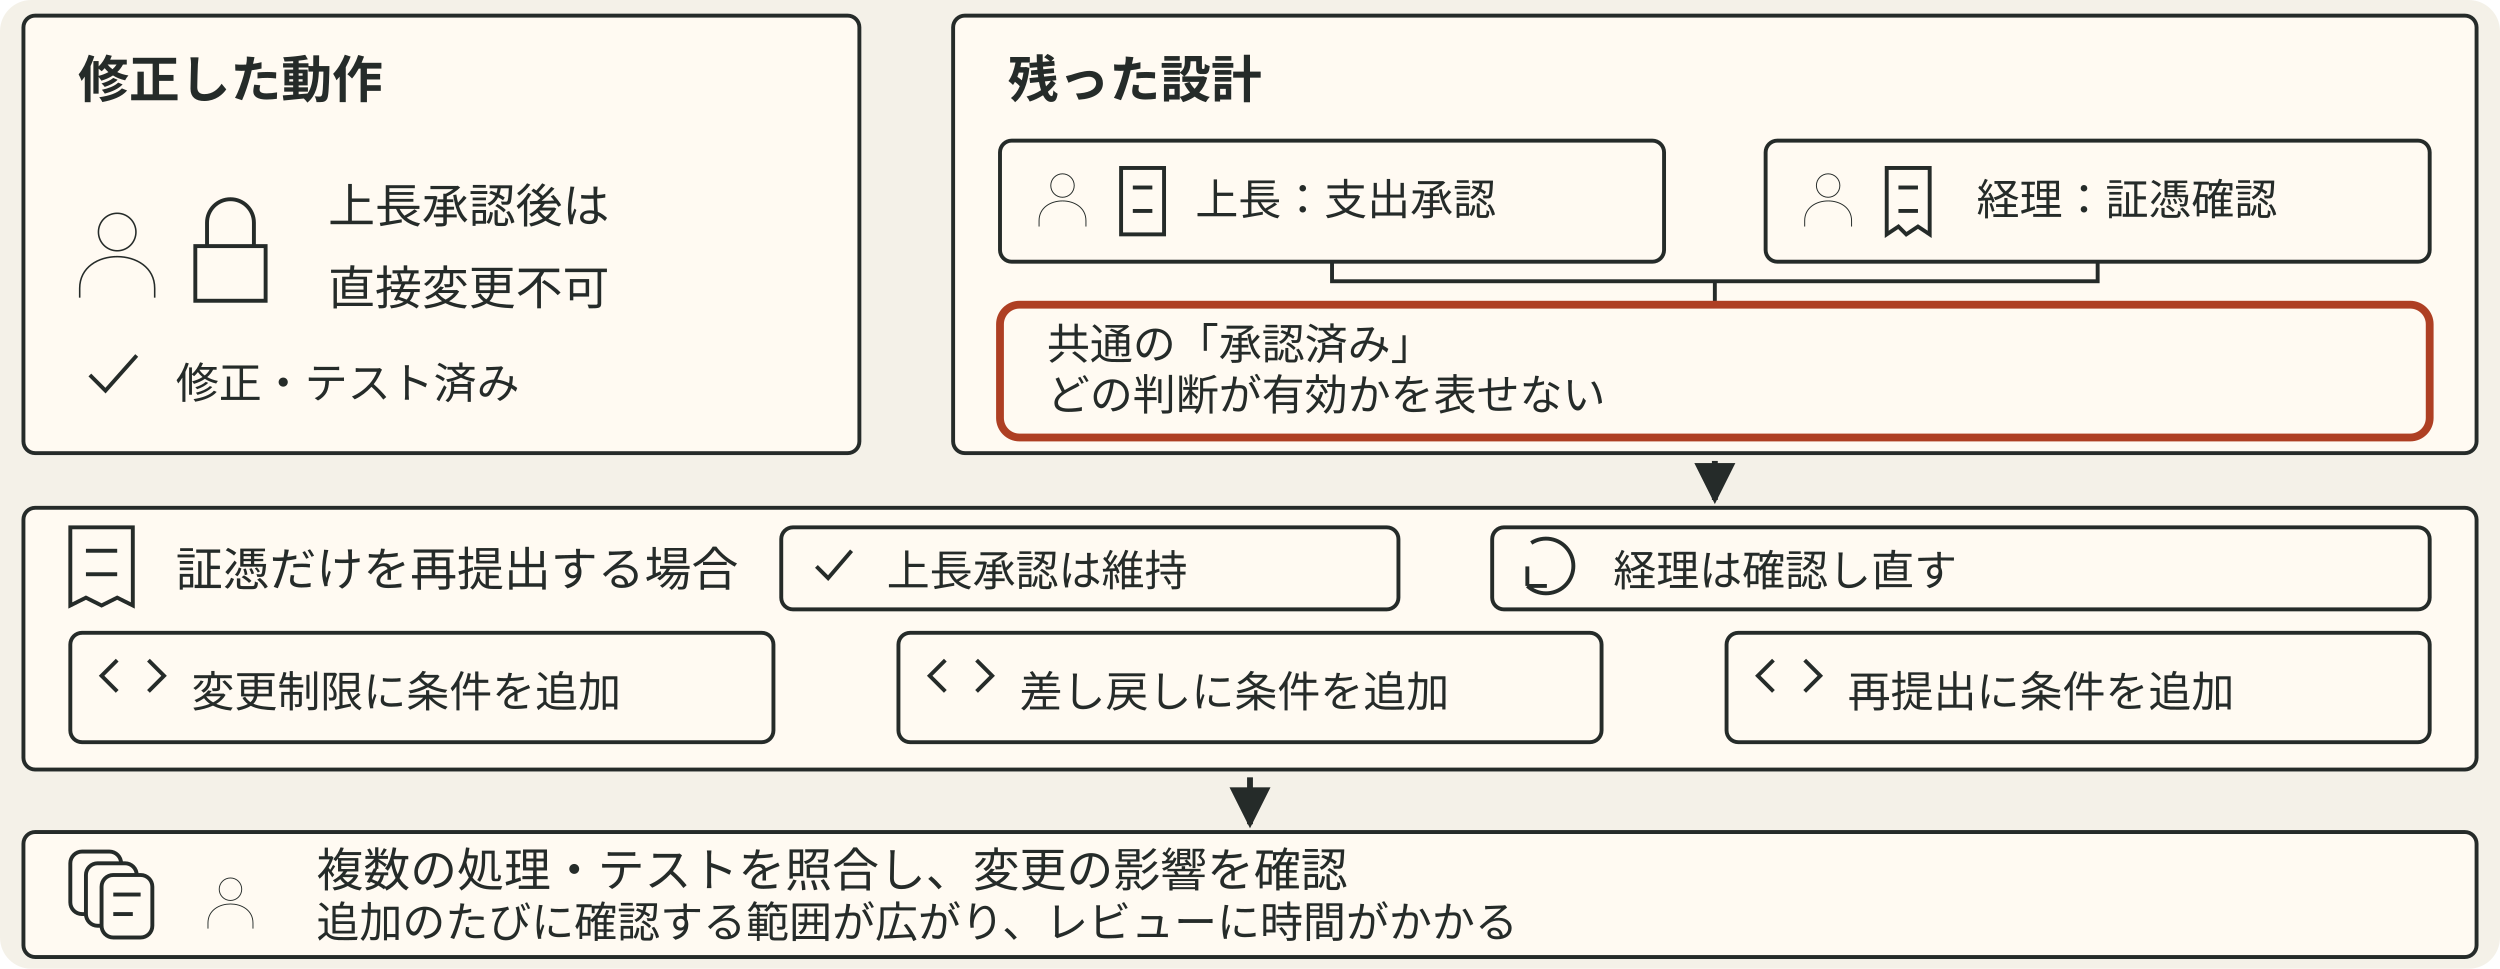
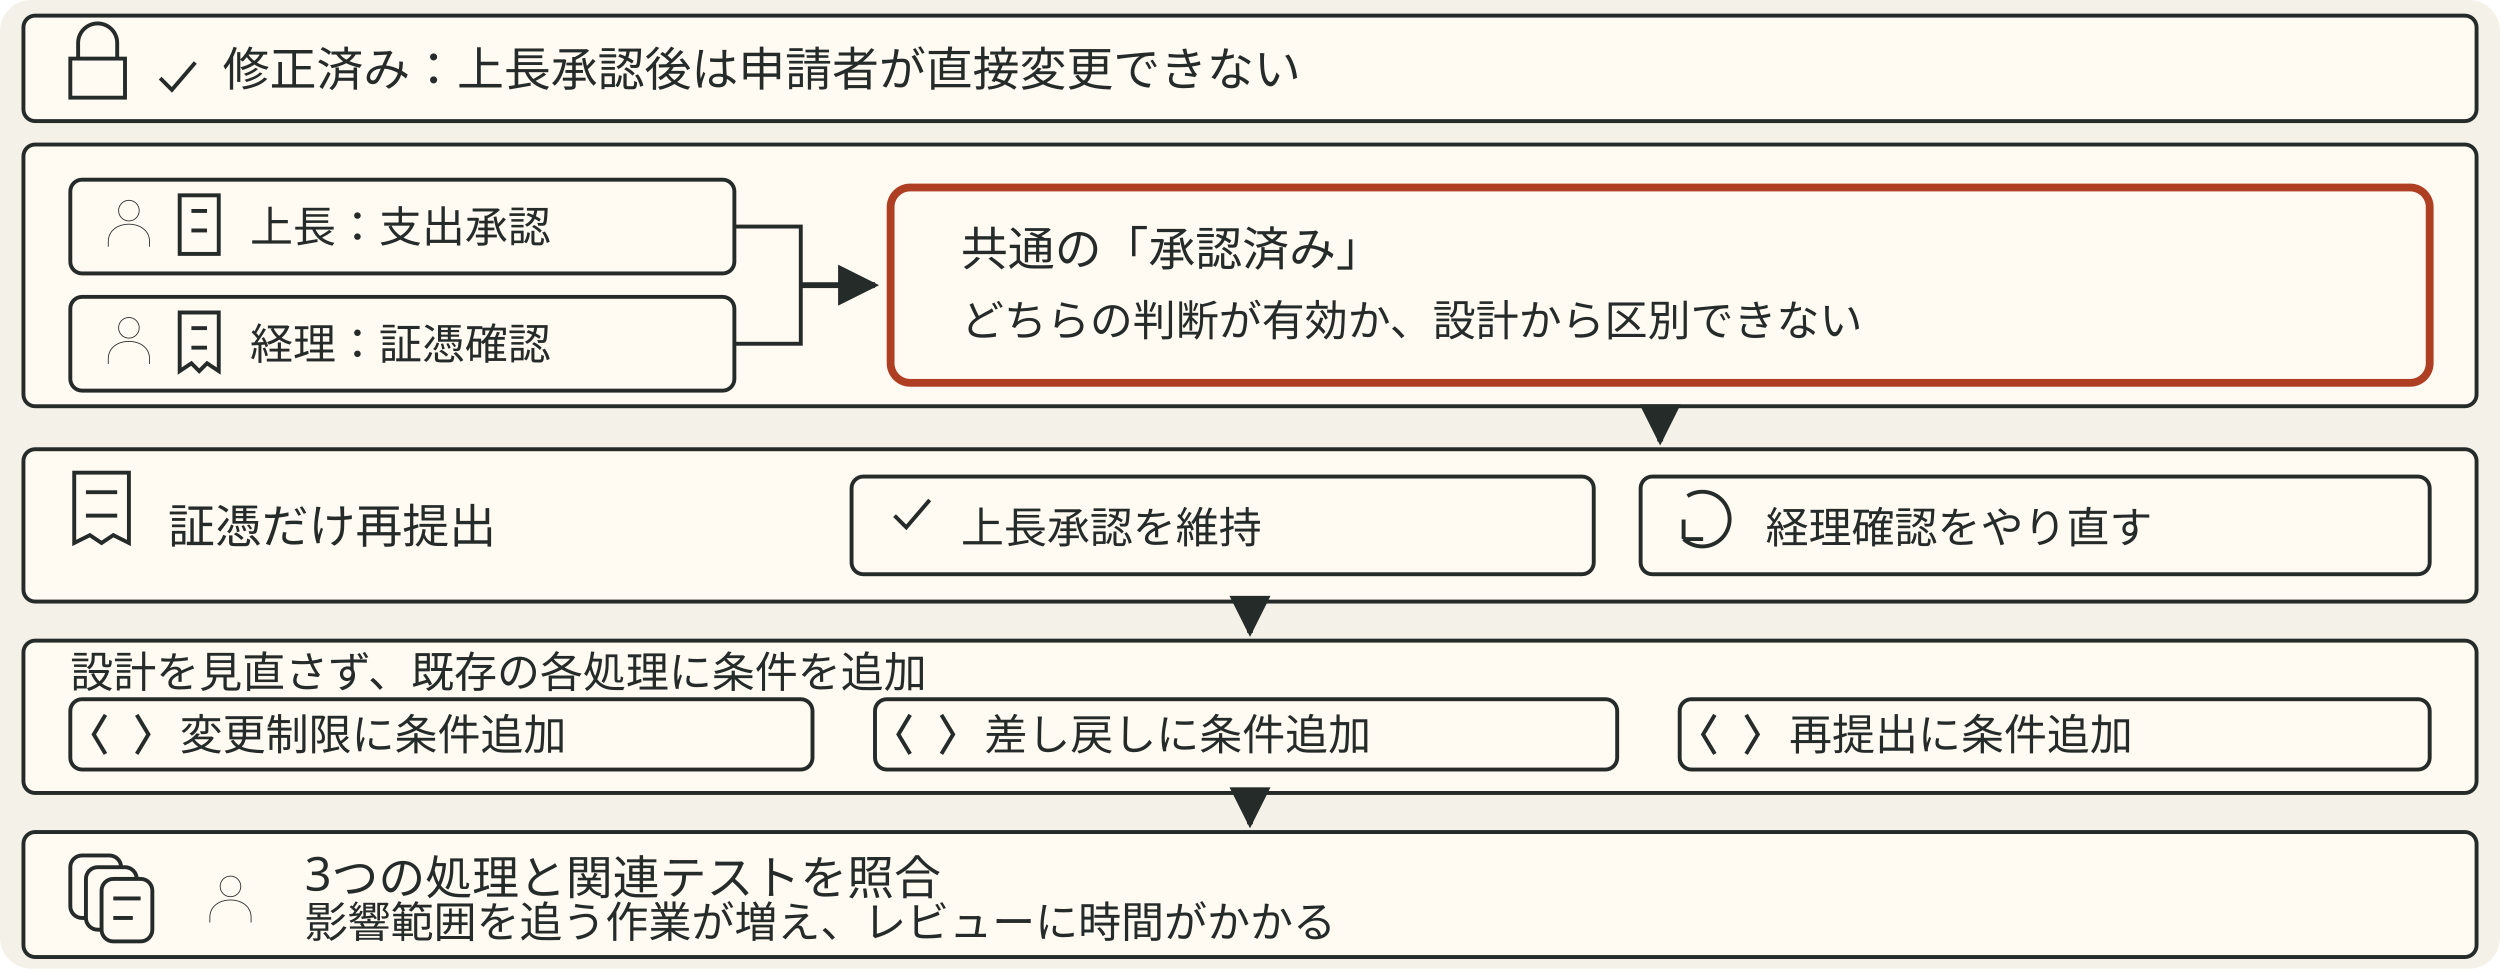
- <svg xmlns="http://www.w3.org/2000/svg" viewBox="0 0 640 248" style="min-width:470px" role="img" aria-label="変更制限は修正したが、上長の支出承認と経理の証憑確認を区別できない設計が残った。証憑だけ再提出する場合、上長承認を維持し経理は再確認する要件に対し、変更制限、差し戻し、再提出の処理へ条件を追加した。複数の処理やテストの照合が必要となり、変更影響を確認するレビューに時間がかかった。">
+ <svg xmlns="http://www.w3.org/2000/svg" viewBox="0 0 640 248" style="min-width:470px" role="img" aria-label="上長の支出承認と経理の証憑確認が一つの承認済み状態にまとめられている。証憑だけを再提出すると上長承認は維持し経理確認だけをやり直す。設計を見直さず、変更制限・差し戻し・再提出の各処理に条件を追加したため、関連処理とテストの確認範囲が広がる。">
  <defs data-dsvg="marker">
-     <marker id="dsvg-04c51d49-arrow-252b29" viewBox="0 0 10 10" refX="9" refY="5" markerWidth="7" markerHeight="7" orient="auto-start-reverse">
+     <marker id="dsvg-239c0fca-arrow-252b29" viewBox="0 0 10 10" refX="9" refY="5" markerWidth="7" markerHeight="7" orient="auto-start-reverse">
      <path d="M0,0 L10,5 L0,10 z" fill="#252b29" />
    </marker>
  </defs>
  <rect data-dsvg="canvas" class="canvas" x="0.0" y="0.0" width="640.0" height="248.0" fill="#f4f1e8" rx="8" />
-   <rect class="field" x="6" y="4" width="214" height="112" fill="#fffaf2" stroke="#252b29" stroke-width="1" rx="3" />
-   <text class="title" x="20" y="25" font-family="Noto Sans JP, Hiragino Kaku Gothic ProN, sans-serif" font-size="13" font-weight="700" fill="#252b29">修正した動作</text>
-   <g transform="translate(30 65) scale(.4)">
+   <rect class="field" x="6" y="4" width="628" height="27" fill="#fffaf2" stroke="#252b29" stroke-width="1" rx="3" />
+   <path class="link" d="M20 15 v-4 a5 5 0 0 1 10 0 v4 M18 15 h14 v10 h-14 z" fill="none" stroke="#252b29" stroke-width="1" />
+   <path class="link" d="M41 20 l3 3 6 -7" fill="none" stroke="#252b29" stroke-width="1" />
+   <text class="label" x="57" y="22" font-family="Noto Sans JP, Hiragino Kaku Gothic ProN, sans-serif" font-size="12" fill="#252b29">修正済み：上長承認後は申請者が直接変更できない</text>
+   <rect class="field" x="6" y="37" width="628" height="67" fill="#fffaf2" stroke="#252b29" stroke-width="1" rx="3" />
+   <rect class="badge" x="18" y="46" width="170" height="24" fill="#fffaf2" stroke="#252b29" stroke-width="1" rx="3" />
+   <g transform="translate(33 57) scale(.22)">
    <path class="link" d="M12 -14 a12 12 0 1 1 -24 0 a12 12 0 1 1 24 0 M-24 28 v-6 c0 -27 48 -27 48 0 v6" fill="none" stroke="#252b29" stroke-width="1" />
  </g>
-   <path class="link" d="M53 63 v-6 a6 6 0 0 1 12 0 v6 M50 63 h18 v14 h-18 z" fill="none" stroke="#252b29" stroke-width="1" />
-   <text class="label" x="84" y="57" font-family="Noto Sans JP, Hiragino Kaku Gothic ProN, sans-serif" font-size="12" fill="#252b29">上長承認後は</text>
-   <text class="label" x="84" y="78" font-family="Noto Sans JP, Hiragino Kaku Gothic ProN, sans-serif" font-size="12" fill="#252b29">直接変更不可</text>
-   <path class="link" d="M23 96 l4 4 8 -9" fill="none" stroke="#252b29" stroke-width="1" />
-   <text class="note" x="45" y="102" font-family="Noto Sans JP, Hiragino Kaku Gothic ProN, sans-serif" font-size="11" fill="#252b29">修正・テスト済み</text>
-   <rect class="field" x="244" y="4" width="390" height="112" fill="#fffaf2" stroke="#252b29" stroke-width="1" rx="3" />
-   <text class="title" x="258" y="25" font-family="Noto Sans JP, Hiragino Kaku Gothic ProN, sans-serif" font-size="13" font-weight="700" fill="#252b29">残った設計</text>
-   <rect class="badge" x="256" y="36" width="170" height="31" fill="#fffaf2" stroke="#252b29" stroke-width="1" rx="3" />
-   <g transform="translate(272 51) scale(.25)">
+   <path class="link" d="M46 50 h10 v15 h-10 z M49 54 h4 M49 59 h4" fill="none" stroke="#252b29" stroke-width="1" />
+   <text class="note" x="64" y="62" font-family="Noto Sans JP, Hiragino Kaku Gothic ProN, sans-serif" font-size="11" fill="#252b29">上長：支出承認</text>
+   <rect class="badge" x="18" y="76" width="170" height="24" fill="#fffaf2" stroke="#252b29" stroke-width="1" rx="3" />
+   <g transform="translate(33 87) scale(.22)">
    <path class="link" d="M12 -14 a12 12 0 1 1 -24 0 a12 12 0 1 1 24 0 M-24 28 v-6 c0 -27 48 -27 48 0 v6" fill="none" stroke="#252b29" stroke-width="1" />
  </g>
-   <path class="link" d="M287 43 h11 v17 h-11 z M290 48 h5 M290 54 h5" fill="none" stroke="#252b29" stroke-width="1" />
-   <text class="note" x="306" y="55" font-family="Noto Sans JP, Hiragino Kaku Gothic ProN, sans-serif" font-size="11" fill="#252b29">上長：支出承認</text>
-   <rect class="badge" x="452" y="36" width="170" height="31" fill="#fffaf2" stroke="#252b29" stroke-width="1" rx="3" />
-   <g transform="translate(468 51) scale(.25)">
+   <path class="link" d="M46 80 h10 v15 l-3 -2 -2 2 -2 -2 -3 2 z M49 84 h4 M49 89 h4" fill="none" stroke="#252b29" stroke-width="1" />
+   <text class="note" x="64" y="92" font-family="Noto Sans JP, Hiragino Kaku Gothic ProN, sans-serif" font-size="11" fill="#252b29">経理：証憑確認</text>
+   <path class="link" d="M188 58 H205 V73 M188 88 H205 V73" fill="none" stroke="#252b29" stroke-width="1" />
+   <path class="flow" d="M205 73 H224" fill="none" stroke="#252b29" stroke-width="1.5" marker-end="url(#dsvg-239c0fca-arrow-252b29)" />
+   <rect class="box focus" x="228" y="48" width="394" height="50" fill="#fffaf2" stroke="#ae3f23" stroke-width="2" rx="5" />
+   <text class="label" x="246" y="68" font-family="Noto Sans JP, Hiragino Kaku Gothic ProN, sans-serif" font-size="12" fill="#252b29">共通の「承認済み」</text>
+   <text class="note" x="246" y="86" font-family="Noto Sans JP, Hiragino Kaku Gothic ProN, sans-serif" font-size="11" fill="#252b29">どちらの判断が有効か、設計から区別できない</text>
+   <path class="flow" d="M425 104 V113" fill="none" stroke="#252b29" stroke-width="1.5" marker-end="url(#dsvg-239c0fca-arrow-252b29)" />
+   <rect class="field" x="6" y="115" width="628" height="39" fill="#fffaf2" stroke="#252b29" stroke-width="1" rx="3" />
+   <path class="link" d="M19 121 h14 v18 l-4 -2 -3 2 -3 -2 -4 2 z M22 126 h8 M22 132 h8" fill="none" stroke="#252b29" stroke-width="1" />
+   <text class="label" x="43" y="139" font-family="Noto Sans JP, Hiragino Kaku Gothic ProN, sans-serif" font-size="12" fill="#252b29">証憑だけ再提出</text>
+   <rect class="badge" x="218" y="122" width="190" height="25" fill="#fffaf2" stroke="#252b29" stroke-width="1" rx="3" />
+   <path class="link" d="M229 132 l3 3 6 -7" fill="none" stroke="#252b29" stroke-width="1" />
+   <text class="note" x="246" y="139" font-family="Noto Sans JP, Hiragino Kaku Gothic ProN, sans-serif" font-size="11" fill="#252b29">上長承認を維持</text>
+   <rect class="badge" x="420" y="122" width="202" height="25" fill="#fffaf2" stroke="#252b29" stroke-width="1" rx="3" />
+   <path class="link" d="M432 127 a7 7 0 1 1 -1 11 M431 138 h5 M431 138 v-5" fill="none" stroke="#252b29" stroke-width="1" />
+   <text class="note" x="452" y="139" font-family="Noto Sans JP, Hiragino Kaku Gothic ProN, sans-serif" font-size="11" fill="#252b29">経理確認をやり直す</text>
+   <path class="flow" d="M320 154 V162" fill="none" stroke="#252b29" stroke-width="1.5" marker-end="url(#dsvg-239c0fca-arrow-252b29)" />
+   <rect class="field" x="6" y="164" width="628" height="39" fill="#fffaf2" stroke="#252b29" stroke-width="1" rx="3" />
+   <text class="note" x="18" y="176" font-family="Noto Sans JP, Hiragino Kaku Gothic ProN, sans-serif" font-size="11" fill="#252b29">設計を見直さず、既存の各処理に条件を追加</text>
+   <rect class="badge" x="18" y="179" width="190" height="18" fill="#fffaf2" stroke="#252b29" stroke-width="1" rx="3" />
+   <path class="link" d="M27 183 l-3 5 3 5 M35 183 l3 5 -3 5" fill="none" stroke="#252b29" stroke-width="1" />
+   <text class="note" x="46" y="192" font-family="Noto Sans JP, Hiragino Kaku Gothic ProN, sans-serif" font-size="11" fill="#252b29">変更制限に条件追加</text>
+   <rect class="badge" x="224" y="179" width="190" height="18" fill="#fffaf2" stroke="#252b29" stroke-width="1" rx="3" />
+   <path class="link" d="M233 183 l-3 5 3 5 M241 183 l3 5 -3 5" fill="none" stroke="#252b29" stroke-width="1" />
+   <text class="note" x="252" y="192" font-family="Noto Sans JP, Hiragino Kaku Gothic ProN, sans-serif" font-size="11" fill="#252b29">差し戻しに条件追加</text>
+   <rect class="badge" x="430" y="179" width="192" height="18" fill="#fffaf2" stroke="#252b29" stroke-width="1" rx="3" />
+   <path class="link" d="M439 183 l-3 5 3 5 M447 183 l3 5 -3 5" fill="none" stroke="#252b29" stroke-width="1" />
+   <text class="note" x="458" y="192" font-family="Noto Sans JP, Hiragino Kaku Gothic ProN, sans-serif" font-size="11" fill="#252b29">再提出に条件追加</text>
+   <path class="flow" d="M320 203 V211" fill="none" stroke="#252b29" stroke-width="1.5" marker-end="url(#dsvg-239c0fca-arrow-252b29)" />
+   <rect class="field" x="6" y="213" width="628" height="32" fill="#fffaf2" stroke="#252b29" stroke-width="1" rx="3" />
+   <rect class="badge" x="18" y="219" width="13" height="16" fill="#fffaf2" stroke="#252b29" stroke-width="1" rx="3" />
+   <rect class="badge" x="22" y="222" width="13" height="16" fill="#fffaf2" stroke="#252b29" stroke-width="1" rx="3" />
+   <rect class="badge" x="26" y="225" width="13" height="16" fill="#fffaf2" stroke="#252b29" stroke-width="1" rx="3" />
+   <path class="link" d="M29 230 h7 M29 235 h5" fill="none" stroke="#252b29" stroke-width="1" />
+   <g transform="translate(59 230) scale(.22)">
    <path class="link" d="M12 -14 a12 12 0 1 1 -24 0 a12 12 0 1 1 24 0 M-24 28 v-6 c0 -27 48 -27 48 0 v6" fill="none" stroke="#252b29" stroke-width="1" />
  </g>
-   <path class="link" d="M483 43 h11 v17 l-3 -2 -3 2 -2 -2 -3 2 z M486 48 h5 M486 54 h5" fill="none" stroke="#252b29" stroke-width="1" />
-   <text class="note" x="506" y="55" font-family="Noto Sans JP, Hiragino Kaku Gothic ProN, sans-serif" font-size="11" fill="#252b29">経理：証憑確認</text>
-   <path class="link" d="M341 67 V72 H537 V67 M439 72 V78" fill="none" stroke="#252b29" stroke-width="1" />
-   <rect class="box focus" x="256" y="78" width="366" height="34" fill="#fffaf2" stroke="#ae3f23" stroke-width="2" rx="5" />
-   <text class="note" x="268" y="92" font-family="Noto Sans JP, Hiragino Kaku Gothic ProN, sans-serif" font-size="11" fill="#252b29">共通の「承認済み」</text>
-   <text class="note" x="268" y="105" font-family="Noto Sans JP, Hiragino Kaku Gothic ProN, sans-serif" font-size="11" fill="#252b29">どの判断が有効かを表せない</text>
-   <path class="flow" d="M439 118 V128" fill="none" stroke="#252b29" stroke-width="1.5" marker-end="url(#dsvg-04c51d49-arrow-252b29)" />
-   <rect class="field" x="6" y="130" width="628" height="67" fill="#fffaf2" stroke="#252b29" stroke-width="1" rx="3" />
-   <path class="link" d="M18 135 h16 v20 l-4 -2 -4 2 -4 -2 -4 2 z M22 141 h8 M22 147 h8" fill="none" stroke="#252b29" stroke-width="1" />
-   <text class="label" x="45" y="150" font-family="Noto Sans JP, Hiragino Kaku Gothic ProN, sans-serif" font-size="12" fill="#252b29">証憑だけを再提出する場合</text>
-   <rect class="badge" x="200" y="135" width="158" height="21" fill="#fffaf2" stroke="#252b29" stroke-width="1" rx="3" />
-   <path class="link" d="M209 145 l3 3 6 -7" fill="none" stroke="#252b29" stroke-width="1" />
-   <text class="note" x="227" y="150" font-family="Noto Sans JP, Hiragino Kaku Gothic ProN, sans-serif" font-size="11" fill="#252b29">上長承認は維持</text>
-   <rect class="badge" x="382" y="135" width="240" height="21" fill="#fffaf2" stroke="#252b29" stroke-width="1" rx="3" />
-   <path class="link" d="M392 139 a7 7 0 1 1 -1 11 M391 150 h5 M391 150 v-5" fill="none" stroke="#252b29" stroke-width="1" />
-   <text class="note" x="413" y="150" font-family="Noto Sans JP, Hiragino Kaku Gothic ProN, sans-serif" font-size="11" fill="#252b29">経理は確認し直す</text>
-   <rect class="badge" x="18" y="162" width="180" height="28" fill="#fffaf2" stroke="#252b29" stroke-width="1" rx="3" />
-   <path class="link" d="M30 169 l-4 4 4 4 M38 169 l4 4 -4 4" fill="none" stroke="#252b29" stroke-width="1" />
-   <text class="note" x="49" y="181" font-family="Noto Sans JP, Hiragino Kaku Gothic ProN, sans-serif" font-size="11" fill="#252b29">変更制限に条件を追加</text>
-   <rect class="badge" x="230" y="162" width="180" height="28" fill="#fffaf2" stroke="#252b29" stroke-width="1" rx="3" />
-   <path class="link" d="M242 169 l-4 4 4 4 M250 169 l4 4 -4 4" fill="none" stroke="#252b29" stroke-width="1" />
-   <text class="note" x="261" y="181" font-family="Noto Sans JP, Hiragino Kaku Gothic ProN, sans-serif" font-size="11" fill="#252b29">差し戻しに条件を追加</text>
-   <rect class="badge" x="442" y="162" width="180" height="28" fill="#fffaf2" stroke="#252b29" stroke-width="1" rx="3" />
-   <path class="link" d="M454 169 l-4 4 4 4 M462 169 l4 4 -4 4" fill="none" stroke="#252b29" stroke-width="1" />
-   <text class="note" x="473" y="181" font-family="Noto Sans JP, Hiragino Kaku Gothic ProN, sans-serif" font-size="11" fill="#252b29">再提出に条件を追加</text>
-   <path class="flow" d="M320 199 V211" fill="none" stroke="#252b29" stroke-width="1.5" marker-end="url(#dsvg-04c51d49-arrow-252b29)" />
-   <rect class="field" x="6" y="213" width="628" height="32" fill="#fffaf2" stroke="#252b29" stroke-width="1" rx="3" />
-   <rect class="badge" x="18" y="218" width="13" height="16" fill="#fffaf2" stroke="#252b29" stroke-width="1" rx="3" />
-   <rect class="badge" x="22" y="221" width="13" height="16" fill="#fffaf2" stroke="#252b29" stroke-width="1" rx="3" />
-   <rect class="badge" x="26" y="224" width="13" height="16" fill="#fffaf2" stroke="#252b29" stroke-width="1" rx="3" />
-   <path class="link" d="M29 229 h7 M29 234 h5" fill="none" stroke="#252b29" stroke-width="1" />
-   <g transform="translate(59 231) scale(.24)">
-     <path class="link" d="M12 -14 a12 12 0 1 1 -24 0 a12 12 0 1 1 24 0 M-24 28 v-6 c0 -27 48 -27 48 0 v6" fill="none" stroke="#252b29" stroke-width="1" />
-   </g>
-   <text class="label" x="81" y="227" font-family="Noto Sans JP, Hiragino Kaku Gothic ProN, sans-serif" font-size="12" fill="#252b29">複数の処理・テストを照合し、変更の影響を確認</text>
-   <text class="note" x="81" y="240" font-family="Noto Sans JP, Hiragino Kaku Gothic ProN, sans-serif" font-size="11" fill="#252b29">追加のたびに確認する範囲が広がり、レビューに時間がかかる</text>
+   <text class="label" x="78" y="228" font-family="Noto Sans JP, Hiragino Kaku Gothic ProN, sans-serif" font-size="12" fill="#252b29">3つの処理と関連テストを照合</text>
+   <text class="note" x="78" y="240" font-family="Noto Sans JP, Hiragino Kaku Gothic ProN, sans-serif" font-size="11" fill="#252b29">影響範囲を追う作業が増え、レビューに時間がかかる</text>
</svg>
